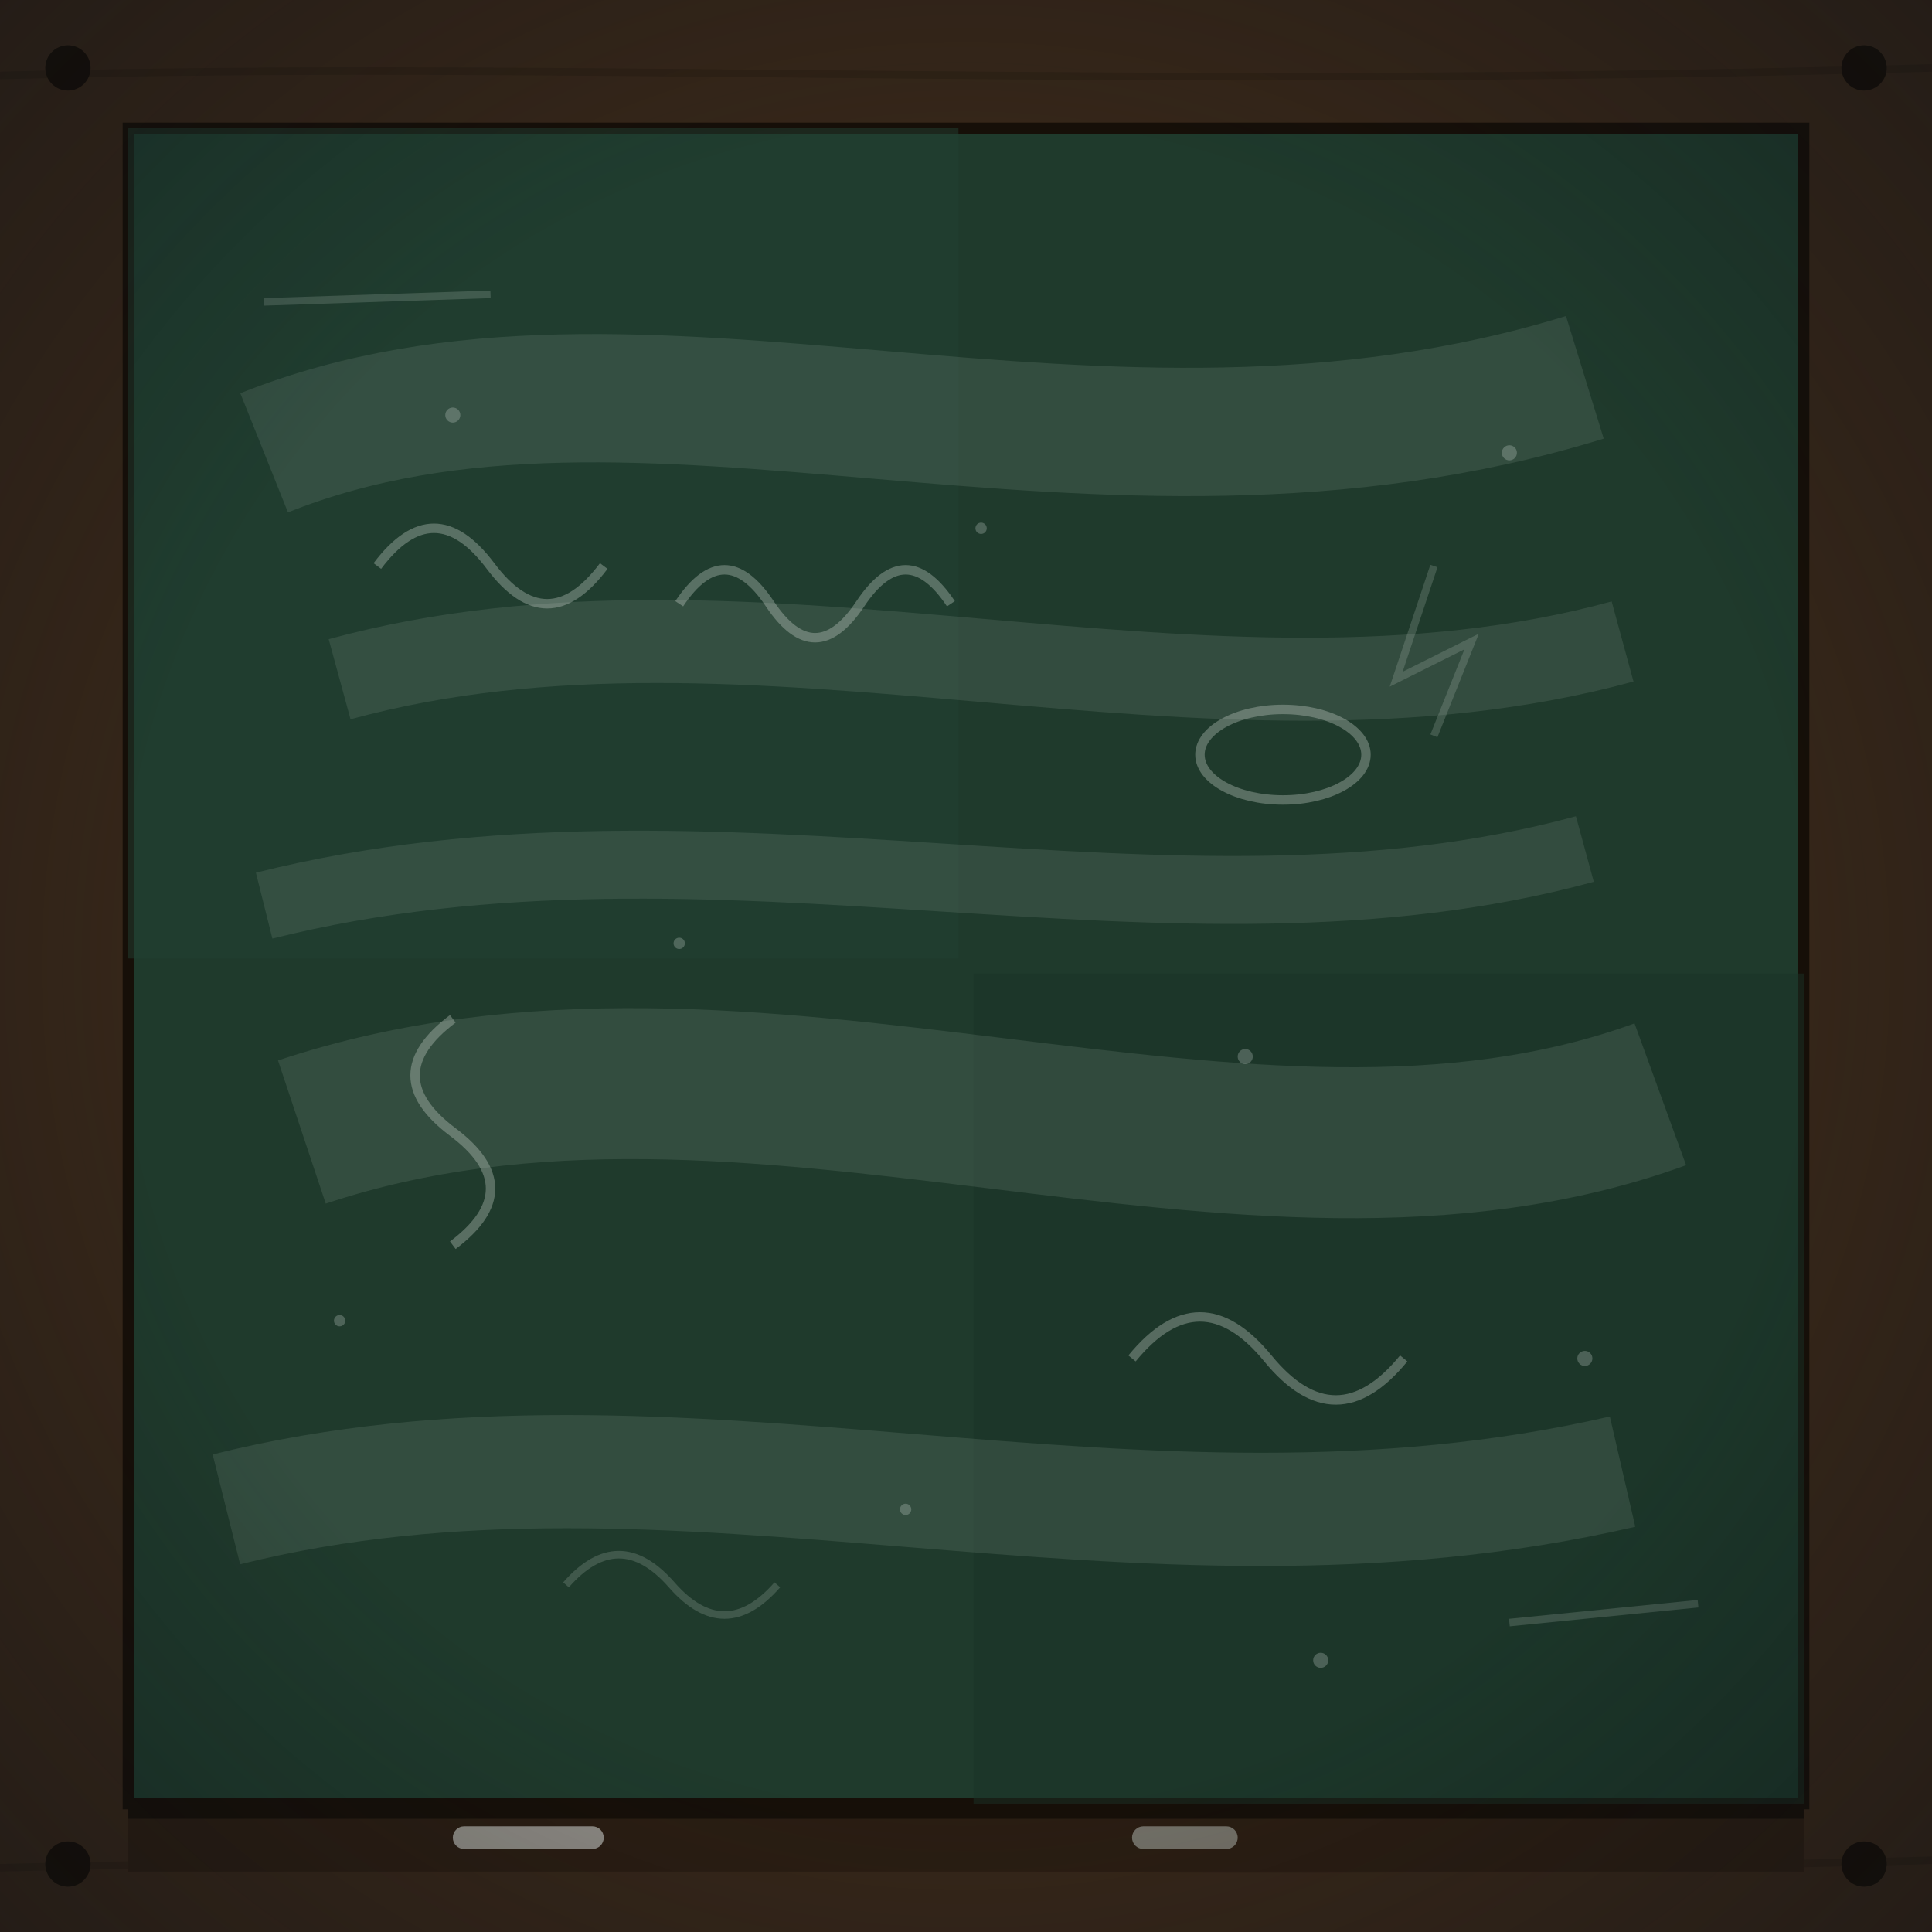
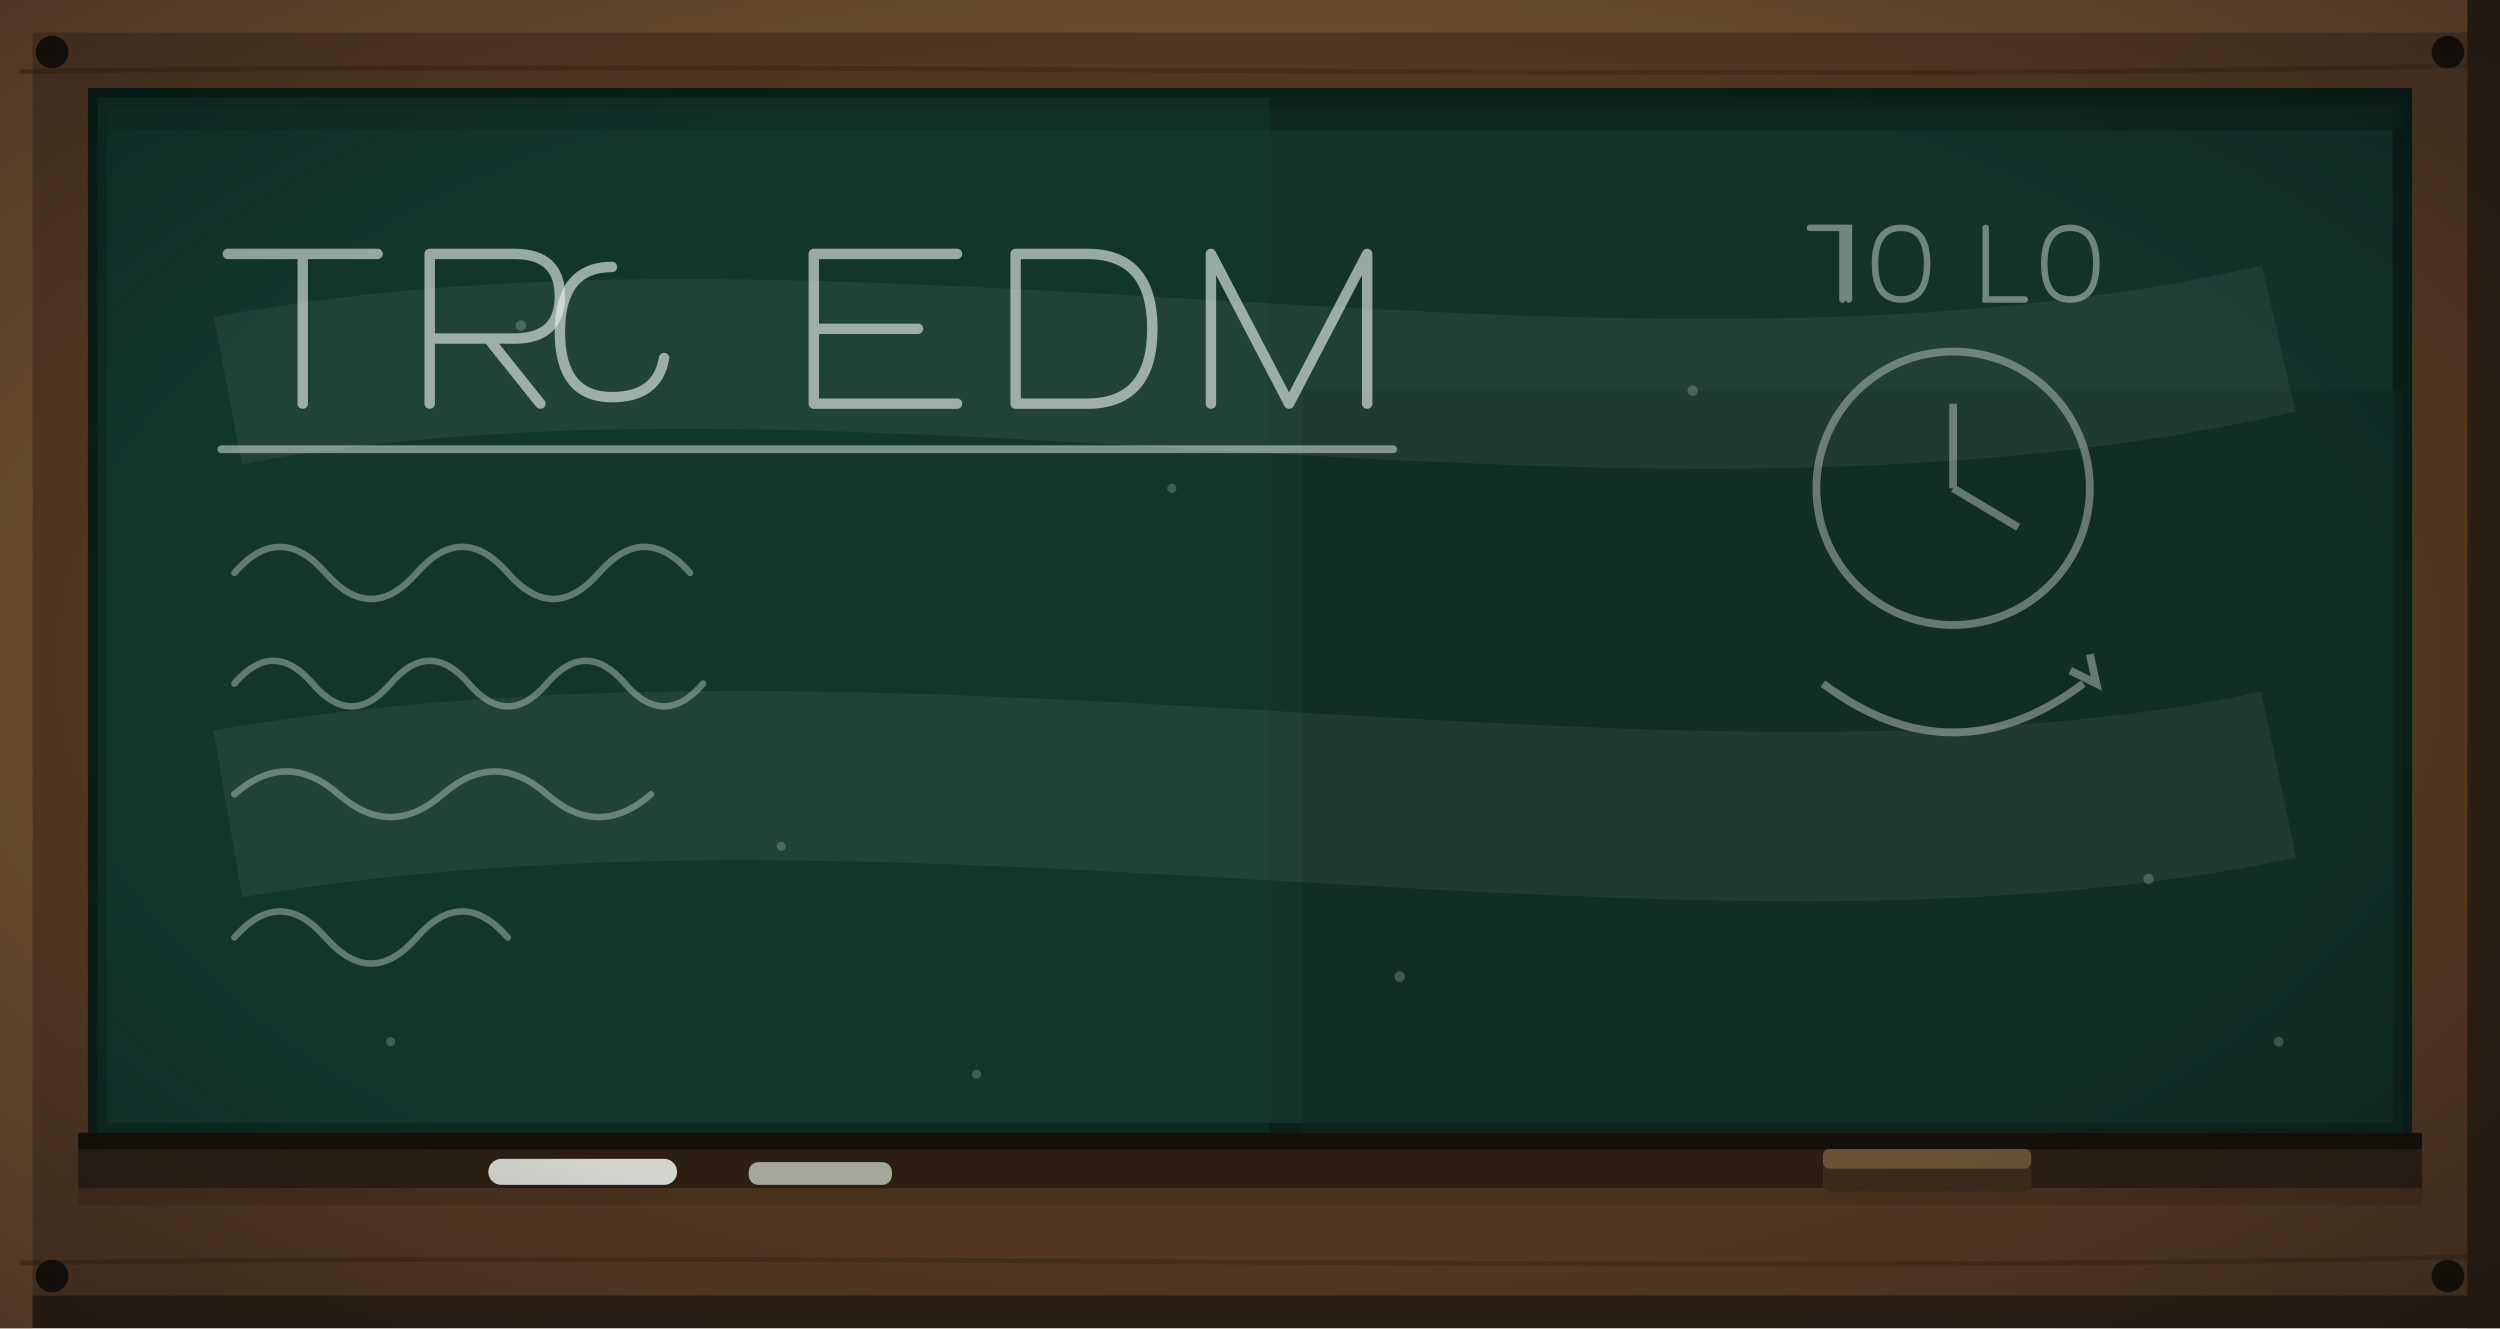
- <svg xmlns="http://www.w3.org/2000/svg" viewBox="0 0 512 512">
-   <rect x="0" y="0" width="512" height="512" fill="#3a2a1c" />
-   <rect x="0" y="0" width="512" height="512" fill="#2f2216" fill-opacity="0.4" />
-   <g fill="none" stroke="#241910" stroke-width="2" stroke-opacity="0.4">
-     <path d="M0,20 C150,16 300,24 512,18" />
-     <path d="M0,495 C150,491 300,499 512,493" />
+ <svg xmlns="http://www.w3.org/2000/svg" viewBox="0 0 768 408">
+   <rect x="0" y="0" width="768" height="408" fill="#4a3320" />
+   <rect x="0" y="0" width="768" height="408" fill="#5a3f25" fill-opacity="0.5" />
+   <rect x="0" y="0" width="768" height="10" fill="#6b4d2e" />
+   <rect x="0" y="398" width="768" height="10" fill="#2c1f12" />
+   <rect x="0" y="0" width="10" height="408" fill="#6b4d2e" />
+   <rect x="758" y="0" width="10" height="408" fill="#2c1f12" />
+   <g fill="none" stroke="#33240f" stroke-width="1.5" stroke-opacity="0.45">
+     <path d="M6,22 C260,18 520,26 762,20" />
+     <path d="M6,388 C260,384 520,392 762,386" />
  </g>
-   <rect x="34" y="34" width="444" height="444" fill="#1f3a2c" />
-   <rect x="34" y="34" width="444" height="444" fill="none" stroke="#160f08" stroke-width="3" />
-   <rect x="34" y="34" width="220" height="220" fill="#234132" fill-opacity="0.5" />
-   <rect x="258" y="258" width="220" height="220" fill="#1a3226" fill-opacity="0.5" />
-   <g fill="none" stroke="#9fb0a6" stroke-opacity="0.16">
-     <path d="M70,120 C170,80 290,140 420,100" stroke-width="34" />
-     <path d="M80,300 C200,260 330,330 440,290" stroke-width="40" />
-     <path d="M60,400 C180,370 300,420 430,390" stroke-width="30" />
+   <rect x="30" y="30" width="708" height="318" fill="#13332a" />
+   <rect x="30" y="30" width="708" height="318" fill="none" stroke="#0a1f18" stroke-width="6" />
+   <rect x="30" y="30" width="708" height="10" fill="#0c241c" fill-opacity="0.7" />
+   <rect x="30" y="30" width="360" height="318" fill="#163a2f" fill-opacity="0.45" />
+   <rect x="400" y="120" width="338" height="228" fill="#102b22" fill-opacity="0.5" />
+   <g fill="none" stroke="#9fb0a6" stroke-opacity="0.10">
+     <path d="M70,120 C260,84 500,150 700,104" stroke-width="46" />
+     <path d="M70,250 C280,214 520,276 700,238" stroke-width="52" />
  </g>
-   <g fill="none" stroke="#c8d2ca" stroke-opacity="0.12">
-     <path d="M90,180 C200,150 320,200 430,170" stroke-width="22" />
-     <path d="M70,240 C190,210 310,255 420,225" stroke-width="18" />
+   <g stroke="#eaf1ec" stroke-width="3.2" fill="none" stroke-linecap="round" stroke-linejoin="round" stroke-opacity="0.62">
+     <path d="M70,78 h46 M93,78 v46" />
+     <path d="M132,78 v46 M132,78 h26 q14,0 14,13 q0,13 -14,13 h-26 M150,104 l16,20" />
+     <path d="M188,82 q-16,0 -16,20 q0,20 16,20 q14,0 16,-12" />
+     <path d="M250,78 h44 M250,78 v46 h44 M250,101 h32" />
+     <path d="M312,124 v-46 h22 q20,0 20,23 q0,23 -20,23 z" />
+     <path d="M372,124 v-46 l24,46 l24,-46 v46" />
+     <path d="M68,138 h360" stroke-width="2.4" stroke-opacity="0.5" />
  </g>
-   <g fill="none" stroke="#dfe6e1" stroke-width="2.5" stroke-opacity="0.3">
-     <path d="M100,150 q15,-20 30,0 q15,20 30,0" />
-     <path d="M180,160 q12,-18 24,0 q12,18 24,0 q12,-18 24,0" />
-     <path d="M120,330 q20,-15 0,-30 q-20,-15 0,-30" />
-     <ellipse cx="340" cy="200" rx="22" ry="12" />
-     <path d="M300,360 q18,-22 36,0 q18,22 36,0" />
+   <g stroke="#dbe4dd" stroke-width="2" fill="none" stroke-linecap="round" stroke-opacity="0.4">
+     <path d="M72,176 q14,-16 28,0 q14,16 28,0 q14,-16 28,0 q14,16 28,0 q14,-16 28,0" />
+     <path d="M72,210 q12,-14 24,0 q12,14 24,0 q12,-14 24,0 q12,14 24,0 q12,-14 24,0 q12,14 24,0" />
+     <path d="M72,244 q16,-14 32,0 q16,14 32,0 q16,-14 32,0 q16,14 32,0" />
+     <path d="M72,288 q14,-16 28,0 q14,16 28,0 q14,-16 28,0" />
  </g>
-   <g fill="none" stroke="#b8c4bb" stroke-width="2" stroke-opacity="0.22">
-     <path d="M380,150 l-10,30 l20,-10 l-10,25" />
-     <path d="M150,420 q14,-16 28,0 q14,16 28,0" />
-     <line x1="70" y1="80" x2="130" y2="78" />
-     <line x1="400" y1="430" x2="450" y2="425" />
+   <g stroke="#cdd6d0" stroke-width="2.4" fill="none" stroke-opacity="0.45">
+     <circle cx="600" cy="150" r="42" />
+     <path d="M600,150 v-26 M600,150 l20,12" />
+     <path d="M560,210 q40,30 80,0" />
+     <path d="M636,206 l8,4 l-2,-9" />
  </g>
-   <g fill="#dfe6e1" fill-opacity="0.25">
-     <circle cx="120" cy="110" r="2" />
-     <circle cx="260" cy="140" r="1.5" />
-     <circle cx="400" cy="120" r="2" />
-     <circle cx="180" cy="250" r="1.5" />
-     <circle cx="330" cy="280" r="2" />
-     <circle cx="90" cy="350" r="1.5" />
-     <circle cx="420" cy="360" r="2" />
-     <circle cx="240" cy="400" r="1.5" />
-     <circle cx="350" cy="440" r="2" />
+   <g stroke="#e3ebe5" stroke-width="2" fill="none" stroke-opacity="0.45" stroke-linecap="round">
+     <path d="M556,70 h12 v22 M566,70 v22" />
+     <path d="M584,70 q-8,0 -8,11 q0,11 8,11 q8,0 8,-11 q0,-11 -8,-11" />
+     <path d="M610,70 v22 h12" />
+     <path d="M636,70 q-8,0 -8,11 q0,11 8,11 q8,0 8,-11 q0,-11 -8,-11" />
  </g>
-   <rect x="34" y="478" width="444" height="18" fill="#2a1d12" />
-   <rect x="34" y="478" width="444" height="4" fill="#160f08" />
-   <rect x="120" y="484" width="40" height="6" rx="3" fill="#dfe6e1" fill-opacity="0.55" />
-   <rect x="300" y="484" width="28" height="6" rx="3" fill="#cdd6d0" fill-opacity="0.45" />
-   <circle cx="18" cy="18" r="6" fill="#160f08" />
-   <circle cx="494" cy="18" r="6" fill="#160f08" />
-   <circle cx="18" cy="494" r="6" fill="#160f08" />
-   <circle cx="494" cy="494" r="6" fill="#160f08" />
-   <radialGradient id="cbvig" cx="0.5" cy="0.5" r="0.78">
-     <stop offset="0.55" stop-color="#0a0e14" stop-opacity="0" />
-     <stop offset="1" stop-color="#0a0e14" stop-opacity="0.5" />
+   <g fill="#eaf1ec" fill-opacity="0.22">
+     <circle cx="160" cy="100" r="1.6" />
+     <circle cx="360" cy="150" r="1.4" />
+     <circle cx="520" cy="120" r="1.6" />
+     <circle cx="240" cy="260" r="1.4" />
+     <circle cx="430" cy="300" r="1.6" />
+     <circle cx="120" cy="320" r="1.4" />
+     <circle cx="660" cy="270" r="1.6" />
+     <circle cx="300" cy="330" r="1.4" />
+     <circle cx="700" cy="320" r="1.5" />
+   </g>
+   <rect x="24" y="348" width="720" height="22" fill="#2c1f12" />
+   <rect x="24" y="348" width="720" height="5" fill="#16100a" />
+   <rect x="24" y="365" width="720" height="5" fill="#5a3f25" fill-opacity="0.6" />
+   <rect x="150" y="356" width="58" height="8" rx="4" fill="#eef3ee" fill-opacity="0.85" />
+   <rect x="230" y="357" width="44" height="7" rx="3" fill="#d9e2db" fill-opacity="0.7" />
+   <rect x="560" y="353" width="64" height="13" rx="2" fill="#3a2c1a" />
+   <rect x="560" y="353" width="64" height="6" rx="2" fill="#6b5436" />
+   <circle cx="16" cy="16" r="5" fill="#16100a" />
+   <circle cx="752" cy="16" r="5" fill="#16100a" />
+   <circle cx="16" cy="392" r="5" fill="#16100a" />
+   <circle cx="752" cy="392" r="5" fill="#16100a" />
+   <radialGradient id="cbvig" cx="0.5" cy="0.5" r="0.82">
+     <stop offset="0.55" stop-color="#070b10" stop-opacity="0" />
+     <stop offset="1" stop-color="#070b10" stop-opacity="0.45" />
  </radialGradient>
-   <rect x="0" y="0" width="512" height="512" fill="url(#cbvig)" />
+   <rect x="0" y="0" width="768" height="408" fill="url(#cbvig)" />
</svg>
